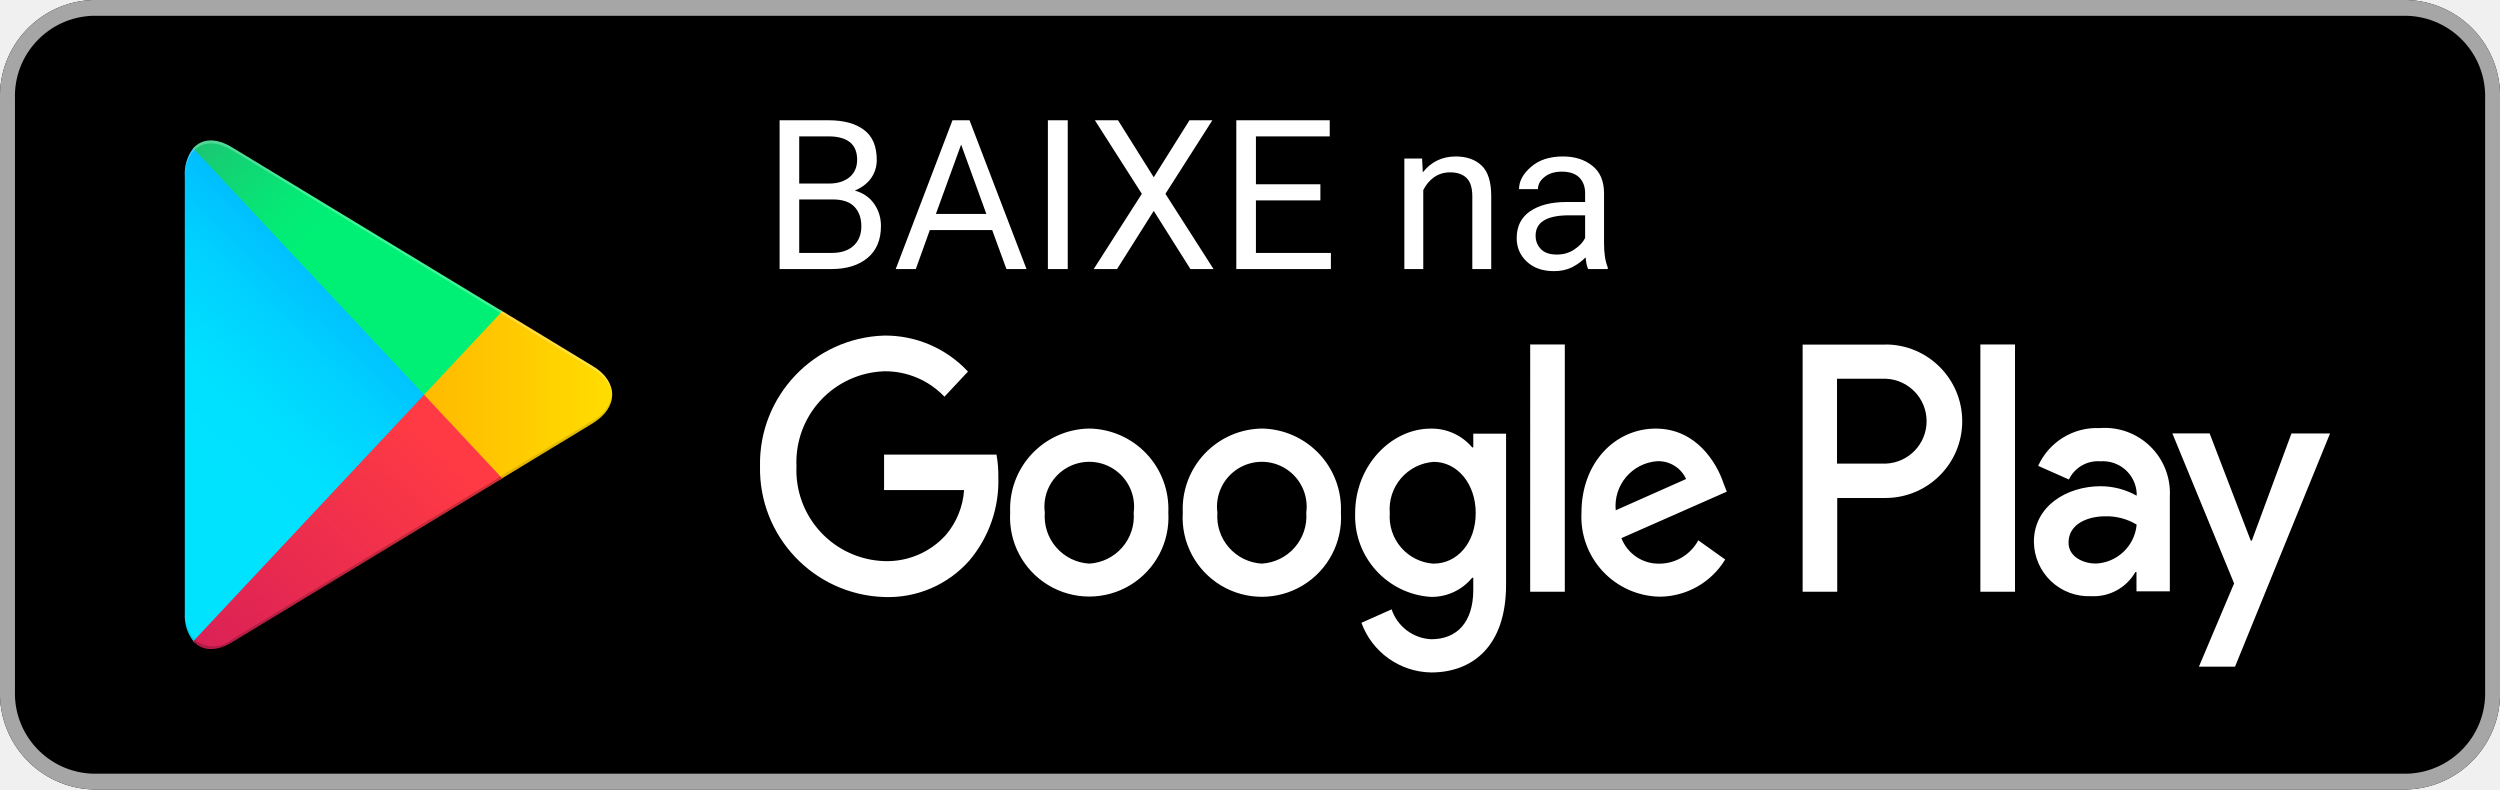
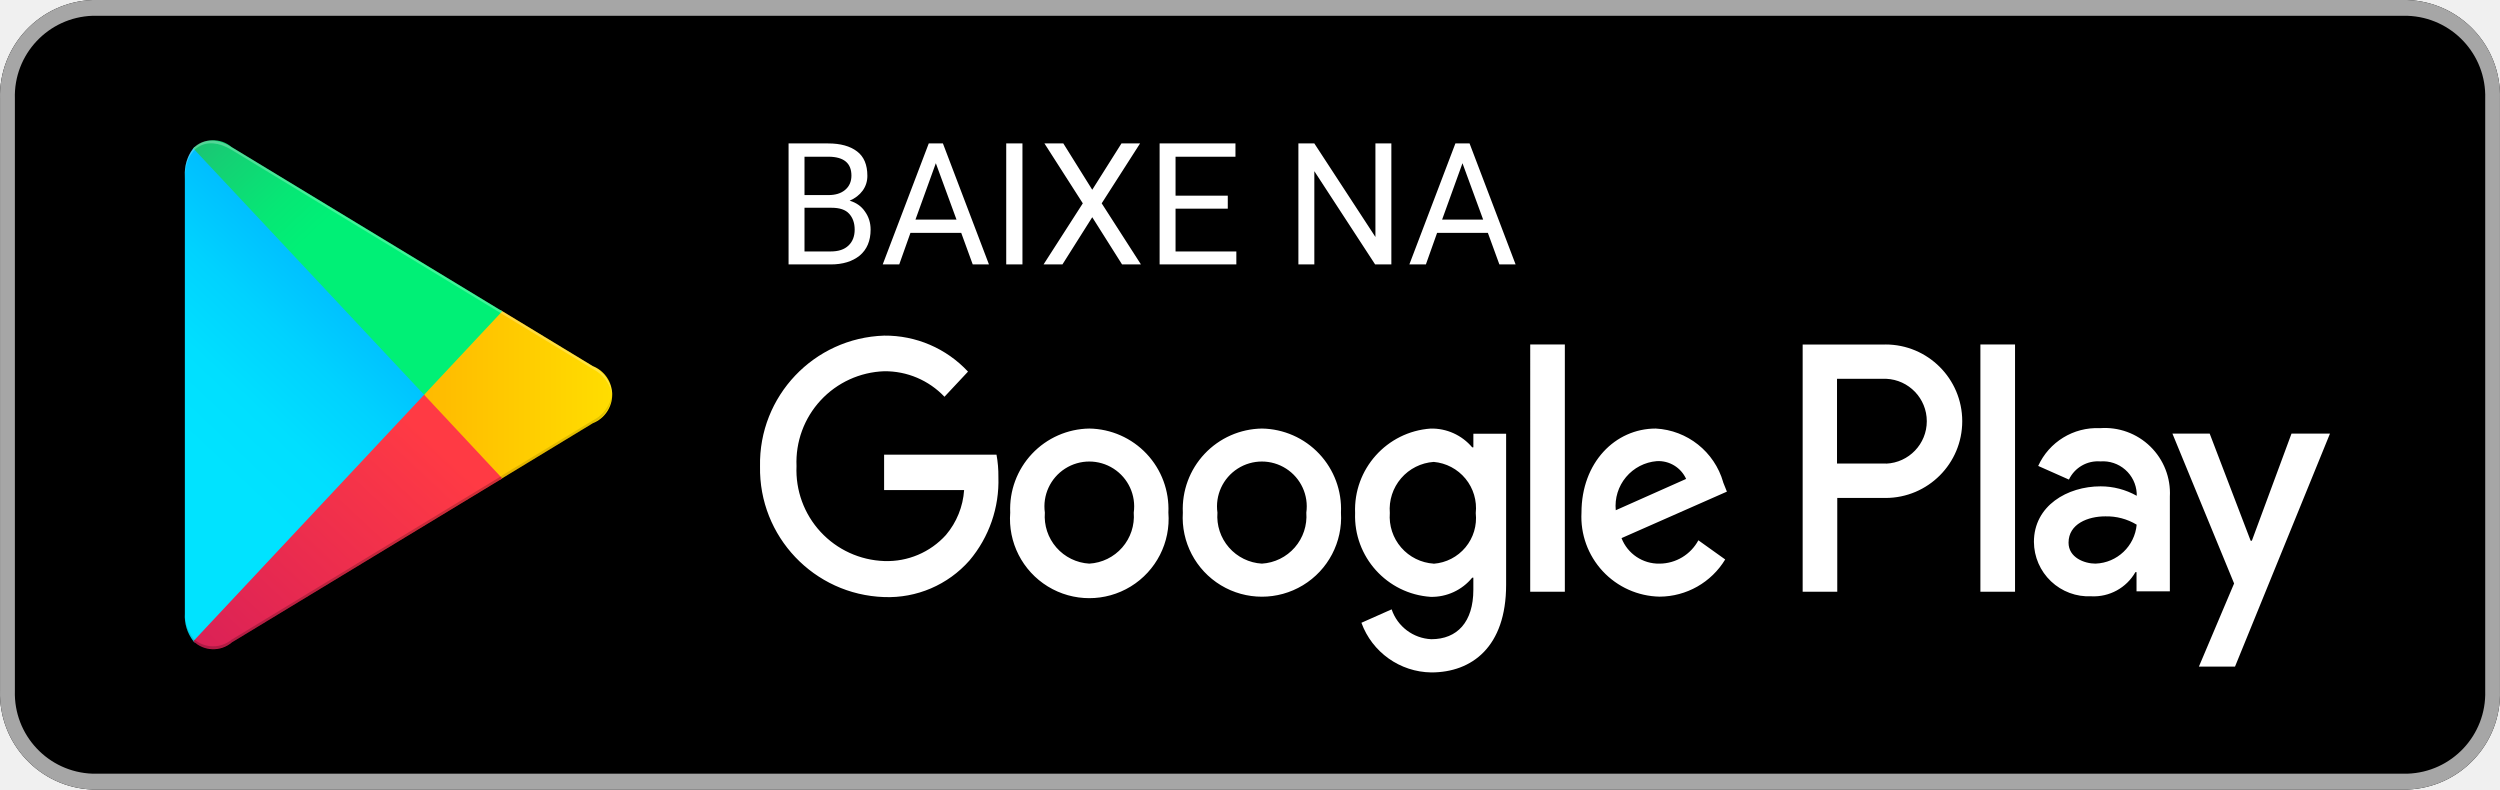
- <svg xmlns="http://www.w3.org/2000/svg" width="167.254" height="52.817" viewBox="0 0 167.254 52.817">
+ <svg xmlns="http://www.w3.org/2000/svg" width="132.36" height="41.801" viewBox="0 0 132.36 41.801">
  <defs>
    <linearGradient id="linear-gradient" x1="0.597" y1="0.049" x2="0.294" y2="0.719" gradientUnits="objectBoundingBox">
      <stop offset="0" stop-color="#00a0ff" />
      <stop offset="0.007" stop-color="#00a1ff" />
      <stop offset="0.26" stop-color="#00beff" />
      <stop offset="0.512" stop-color="#00d2ff" />
      <stop offset="0.76" stop-color="#00dfff" />
      <stop offset="1" stop-color="#00e3ff" />
    </linearGradient>
    <linearGradient id="linear-gradient-2" x1="1.076" y1="0.5" x2="-1.305" y2="0.5" gradientUnits="objectBoundingBox">
      <stop offset="0" stop-color="#ffe000" />
      <stop offset="0.409" stop-color="#ffbd00" />
      <stop offset="0.775" stop-color="orange" />
      <stop offset="1" stop-color="#ff9c00" />
    </linearGradient>
    <linearGradient id="linear-gradient-3" x1="0.863" y1="0.282" x2="-0.502" y2="1.482" gradientUnits="objectBoundingBox">
      <stop offset="0" stop-color="#ff3a44" />
      <stop offset="1" stop-color="#c31162" />
    </linearGradient>
    <linearGradient id="linear-gradient-4" x1="-0.188" y1="-0.205" x2="0.421" y2="0.33" gradientUnits="objectBoundingBox">
      <stop offset="0" stop-color="#32a071" />
      <stop offset="0.068" stop-color="#2da771" />
      <stop offset="0.476" stop-color="#15cf74" />
      <stop offset="0.801" stop-color="#06e775" />
      <stop offset="1" stop-color="#00f076" />
    </linearGradient>
  </defs>
-   <g id="Group_7447" data-name="Group 7447" transform="translate(-139 -7627.001)">
-     <g id="Google_play" data-name="Google play" transform="translate(0 -111.999)">
-       <path id="Path_179" data-name="Path 179" d="M161.059,52.815H6.2a6.426,6.426,0,0,1-6.2-6.6V6.6A6.426,6.426,0,0,1,6.2,0H161.057a6.426,6.426,0,0,1,6.2,6.6V46.214A6.427,6.427,0,0,1,161.059,52.815Z" transform="translate(139 7739.001)" />
-       <path id="Path_180" data-name="Path 180" d="M161.059,1.057a5.383,5.383,0,0,1,5.2,5.547V46.215a5.382,5.382,0,0,1-5.2,5.545H6.2a5.382,5.382,0,0,1-5.2-5.545V6.6A5.382,5.382,0,0,1,6.2,1.055H161.057m0-1.056H6.2A6.429,6.429,0,0,0,0,6.6V46.215a6.427,6.427,0,0,0,6.2,6.6H161.057a6.425,6.425,0,0,0,6.2-6.6V6.6A6.423,6.423,0,0,0,161.059,0Z" transform="translate(139 7739.001)" fill="#a6a6a6" />
-       <path id="Path_182" data-name="Path 182" d="M62.454,19.031a5.378,5.378,0,0,0-5.289,5.623,5.3,5.3,0,1,0,10.579,0A5.377,5.377,0,0,0,62.454,19.031Zm0,9.037a3.168,3.168,0,0,1-2.974-3.414,3,3,0,1,1,5.947,0A3.175,3.175,0,0,1,62.454,28.068ZM50.908,19.031a5.378,5.378,0,0,0-5.291,5.623,5.3,5.3,0,1,0,10.581,0A5.378,5.378,0,0,0,50.908,19.031Zm0,9.037a3.167,3.167,0,0,1-2.974-3.414,3,3,0,1,1,5.947,0,3.167,3.167,0,0,1-2.975,3.414Zm-13.727-7.3v2.38h5.352a5.177,5.177,0,0,1-1.215,3A5.3,5.3,0,0,1,37.193,27.9a6.084,6.084,0,0,1-5.873-6.35,6.084,6.084,0,0,1,5.873-6.35A5.475,5.475,0,0,1,41.22,16.9l1.574-1.681a7.559,7.559,0,0,0-5.613-2.408,8.582,8.582,0,0,0-8.3,8.747,8.589,8.589,0,0,0,8.3,8.745,7.238,7.238,0,0,0,5.711-2.447,8.229,8.229,0,0,0,1.933-5.585,7.744,7.744,0,0,0-.123-1.495H37.181v-.012Zm56.136,1.852c-.435-1.257-1.773-3.586-4.511-3.586-2.713,0-4.968,2.276-4.968,5.623a5.34,5.34,0,0,0,5.229,5.623,5.161,5.161,0,0,0,4.386-2.488l-1.8-1.283a2.966,2.966,0,0,1-2.59,1.562,2.67,2.67,0,0,1-2.553-1.708l7.049-3.109-.246-.634ZM86.13,24.5a3,3,0,0,1,2.75-3.282,2.032,2.032,0,0,1,1.958,1.19Zm-5.724,5.451h2.317V13.408H80.407Zm-3.791-9.658h-.088a3.538,3.538,0,0,0-2.775-1.257c-2.639,0-5.055,2.474-5.055,5.651a5.422,5.422,0,0,0,5.055,5.607,3.5,3.5,0,0,0,2.775-1.283H76.6v.808c0,2.157-1.079,3.308-2.813,3.308a2.944,2.944,0,0,1-2.651-2l-2.019.9a5.047,5.047,0,0,0,4.671,3.322c2.713,0,5.005-1.708,5.005-5.861V19.376H76.6v.912h.012Zm-2.664,7.78a3.147,3.147,0,0,1-2.937-3.387,3.168,3.168,0,0,1,2.937-3.426c1.572,0,2.812,1.454,2.812,3.426S75.537,28.068,73.952,28.068Zm30.217-14.66H98.634V29.947h2.315V23.676h3.234a5.134,5.134,0,0,0-.012-10.268Zm.049,7.965h-3.283V15.7h3.283a2.841,2.841,0,0,1,0,5.676ZM118.516,19a4.317,4.317,0,0,0-4.125,2.526l2.056.914a2.153,2.153,0,0,1,2.106-1.217,2.264,2.264,0,0,1,2.43,2.13v.171a4.929,4.929,0,0,0-2.417-.634c-2.218,0-4.46,1.3-4.46,3.717a3.671,3.671,0,0,0,3.84,3.639,3.212,3.212,0,0,0,2.949-1.614h.074V29.92H123.2V23.582A4.356,4.356,0,0,0,118.516,19Zm-.285,9.063c-.757,0-1.808-.41-1.808-1.4,0-1.269,1.313-1.761,2.452-1.761a3.879,3.879,0,0,1,2.106.556,2.863,2.863,0,0,1-2.75,2.606Zm13.107-8.706-2.651,7.171h-.074l-2.75-7.171H123.37L127.5,29.391l-2.354,5.57h2.416l6.356-15.6h-2.577ZM110.525,29.947h2.317V13.408h-2.317Z" transform="translate(160.965 7748.639)" fill="#fff" />
-       <path id="Path_183" data-name="Path 183" d="M1.259.446A2.786,2.786,0,0,0,.69,2.3V31.563a2.737,2.737,0,0,0,.569,1.852l.088.093L16.694,17.129v-.4L1.347.353Z" transform="translate(150.674 7748.478)" fill="url(#linear-gradient)" />
-       <path id="Path_184" data-name="Path 184" d="M14.9,17.879,9.78,12.414v-.4L14.9,6.553l.111.067L21.067,10.3c1.734,1.046,1.734,2.764,0,3.824L15.011,17.8l-.113.079Z" transform="translate(157.588 7753.193)" fill="url(#linear-gradient-2)" />
-       <path id="Path_185" data-name="Path 185" d="M21.679,15.365,16.45,9.77,1.013,26.254c.57.648,1.512.729,2.577.079L21.679,15.365" transform="translate(150.921 7755.64)" fill="url(#linear-gradient-3)" />
-       <path id="Path_186" data-name="Path 186" d="M21.684,11.536,3.583.555C2.518-.095,1.576-.014,1.006.634L16.455,17.12Z" transform="translate(150.916 7748.289)" fill="url(#linear-gradient-4)" />
-       <path id="Path_187" data-name="Path 187" d="M21.568.1,3.578,11.014a1.954,1.954,0,0,1-2.477.012l-.088.093.088.092A1.956,1.956,0,0,0,3.578,11.2L21.679.216,21.568.1Z" transform="translate(150.921 7770.777)" opacity="0.2" />
-       <path id="Path_188" data-name="Path 188" d="M1.259,7.052A2.78,2.78,0,0,1,.69,5.2v.2a2.737,2.737,0,0,0,.569,1.852l.088-.092-.088-.106Z" transform="translate(150.674 7774.657)" opacity="0.12" />
-       <path id="Path_189" data-name="Path 189" d="M18.862,11.488l-6.181,3.745.111.12,6.058-3.68a2.323,2.323,0,0,0,1.3-1.9,2.391,2.391,0,0,1-1.29,1.718Z" transform="translate(159.794 7755.64)" opacity="0.12" />
-       <path id="Path_190" data-name="Path 190" d="M3.829.737,27.988,15.4a2.454,2.454,0,0,1,1.3,1.72,2.312,2.312,0,0,0-1.3-1.907L3.829.552C2.095-.494.683.379.683,2.5v.2c0-2.13,1.424-3,3.146-1.958Z" transform="translate(150.67 7748.292)" fill="#fff" opacity="0.25" />
+   <g id="Group_7458" data-name="Group 7458" transform="translate(-288 -7851)">
+     <g id="Group_3139" data-name="Group 3139" transform="translate(187.002 -2089)">
+       <g id="Group_3138" data-name="Group 3138">
+         <g id="Group_3137" data-name="Group 3137">
+           <path id="Path_179" data-name="Path 179" d="M127.457,41.8H4.9A5.085,5.085,0,0,1,0,36.573V5.225A5.085,5.085,0,0,1,4.9,0H127.456a5.085,5.085,0,0,1,4.9,5.225V36.573a5.086,5.086,0,0,1-4.9,5.227Z" transform="translate(101 9940.001)" />
+           <path id="Path_180" data-name="Path 180" d="M127.457.836a4.26,4.26,0,0,1,4.118,4.39V36.573a4.259,4.259,0,0,1-4.118,4.388H4.9A4.259,4.259,0,0,1,.786,36.573V5.226A4.259,4.259,0,0,1,4.9.835H127.456m0-.836H4.9A5.088,5.088,0,0,0,0,5.226V36.573A5.086,5.086,0,0,0,4.9,41.8H127.456a5.085,5.085,0,0,0,4.9-5.224V5.226A5.083,5.083,0,0,0,127.457,0Z" transform="translate(101 9940.001)" fill="#a6a6a6" />
+           <path id="Path_182" data-name="Path 182" d="M55.45,17.734a4.256,4.256,0,0,0-4.185,4.45,4.194,4.194,0,1,0,8.372,0,4.255,4.255,0,0,0-4.187-4.45Zm0,7.152a2.507,2.507,0,0,1-2.353-2.7,2.376,2.376,0,1,1,4.706,0,2.512,2.512,0,0,1-2.353,2.7Zm-9.137-7.152a4.256,4.256,0,0,0-4.187,4.45,4.2,4.2,0,1,0,8.374,0,4.256,4.256,0,0,0-4.187-4.45Zm0,7.152a2.506,2.506,0,0,1-2.353-2.7,2.376,2.376,0,1,1,4.706,0,2.506,2.506,0,0,1-2.355,2.7Zm-10.864-5.78V20.99h4.236a4.1,4.1,0,0,1-.961,2.377,4.192,4.192,0,0,1-3.264,1.382,4.815,4.815,0,0,1-4.648-5.026A4.815,4.815,0,0,1,35.459,14.7a4.333,4.333,0,0,1,3.186,1.351l1.246-1.331a5.982,5.982,0,0,0-4.442-1.906,6.791,6.791,0,0,0-6.569,6.922,6.8,6.8,0,0,0,6.569,6.92,5.728,5.728,0,0,0,4.52-1.937A6.512,6.512,0,0,0,41.5,20.3a6.128,6.128,0,0,0-.1-1.183H35.449v-.01Zm44.424,1.466a3.93,3.93,0,0,0-3.57-2.838c-2.147,0-3.932,1.8-3.932,4.45a4.226,4.226,0,0,0,4.138,4.45,4.084,4.084,0,0,0,3.471-1.969L78.56,23.65a2.347,2.347,0,0,1-2.049,1.236,2.113,2.113,0,0,1-2.02-1.351l5.579-2.461-.2-.5Zm-5.687,1.487a2.378,2.378,0,0,1,2.176-2.6,1.608,1.608,0,0,1,1.549.942Zm-4.53,4.314H71.49V13.284H69.657Zm-3-7.643h-.07a2.8,2.8,0,0,0-2.2-.995,4.308,4.308,0,0,0-4,4.472,4.291,4.291,0,0,0,4,4.438,2.767,2.767,0,0,0,2.2-1.016h.06v.64c0,1.707-.854,2.618-2.226,2.618a2.329,2.329,0,0,1-2.1-1.581l-1.6.711a3.994,3.994,0,0,0,3.7,2.629c2.147,0,3.961-1.351,3.961-4.638v-8H66.647v.722h.01Zm-2.108,6.157a2.491,2.491,0,0,1-2.324-2.681A2.507,2.507,0,0,1,64.548,19.5a2.455,2.455,0,0,1,2.225,2.711,2.42,2.42,0,0,1-2.224,2.68Zm23.913-11.6h-4.38V26.372h1.832V21.409h2.559a4.063,4.063,0,1,0-.01-8.126Zm.039,6.3H85.9V15.1h2.6a2.248,2.248,0,0,1,0,4.492Zm11.315-1.874a3.417,3.417,0,0,0-3.264,2l1.627.723a1.7,1.7,0,0,1,1.666-.963,1.792,1.792,0,0,1,1.923,1.686v.135a3.9,3.9,0,0,0-1.913-.5c-1.756,0-3.529,1.025-3.529,2.941a2.9,2.9,0,0,0,3.039,2.88,2.542,2.542,0,0,0,2.334-1.278h.059v1.016h1.765V21.336a3.448,3.448,0,0,0-3.706-3.622Zm-.226,7.173c-.6,0-1.431-.325-1.431-1.11,0-1,1.039-1.393,1.941-1.393a3.07,3.07,0,0,1,1.666.44,2.266,2.266,0,0,1-2.176,2.062ZM109.963,18l-2.1,5.675H107.8L105.63,18h-1.973l3.266,7.936-1.863,4.4h1.912L112,18h-2.04ZM93.491,26.372h1.834V13.284H93.491Z" transform="translate(112.357 9944.955)" fill="#fff" />
+           <path id="Path_183" data-name="Path 183" d="M1.14.427A2.2,2.2,0,0,0,.69,1.893V25.051a2.166,2.166,0,0,0,.45,1.466l.07.074L13.355,13.629v-.313L1.21.353Z" transform="translate(110.095 9947.427)" fill="url(#linear-gradient)" />
+           <path id="Path_184" data-name="Path 184" d="M13.832,15.516,9.78,11.191v-.313l4.05-4.325.088.053,4.794,2.911a1.627,1.627,0,0,1,0,3.026l-4.793,2.911-.089.063Z" transform="translate(113.67 9949.865)" fill="url(#linear-gradient-2)" />
+           <path id="Path_185" data-name="Path 185" d="M17.367,14.2,13.229,9.77,1.013,22.815a1.514,1.514,0,0,0,2.04.063L17.367,14.2" transform="translate(110.223 9951.13)" fill="url(#linear-gradient-3)" />
+           <path id="Path_186" data-name="Path 186" d="M17.37,9.151,3.046.461a1.514,1.514,0,0,0-2.04.063L13.232,13.571Z" transform="translate(110.22 9947.329)" fill="url(#linear-gradient-4)" />
+           <path id="Path_187" data-name="Path 187" d="M17.279.1,3.043,8.736a1.547,1.547,0,0,1-1.96.01l-.07.074.07.072a1.548,1.548,0,0,0,1.96-.01L17.367.191Z" transform="translate(110.223 9965.127)" opacity="0.2" />
+           <path id="Path_188" data-name="Path 188" d="M1.14,6.666A2.2,2.2,0,0,1,.69,5.2v.157a2.166,2.166,0,0,0,.45,1.466l.07-.072-.07-.084Z" transform="translate(110.095 9967.133)" opacity="0.12" />
+           <path id="Path_189" data-name="Path 189" d="M17.573,11.13l-4.892,2.963.088.1,4.794-2.912A1.839,1.839,0,0,0,18.594,9.77,1.892,1.892,0,0,1,17.573,11.13Z" transform="translate(114.811 9951.13)" opacity="0.12" />
+           <path id="Path_190" data-name="Path 190" d="M3.173.606l19.118,11.6a1.942,1.942,0,0,1,1.031,1.361,1.83,1.83,0,0,0-1.031-1.509L3.173.46C1.8-.368.683.323.683,2v.157C.683.47,1.81-.222,3.173.606Z" transform="translate(110.093 9947.331)" fill="#fff" opacity="0.25" />
+         </g>
+       </g>
    </g>
-     <text id="Baixe_na" data-name="Baixe na" transform="translate(190 7645)" fill="#fff" font-size="14" font-family="Roboto-Regular, Roboto">
-       <tspan x="0" y="0">BAIXE na</tspan>
+     <text id="Baixe_na" data-name="Baixe na" transform="translate(329 7865)" fill="#fff" font-size="9" font-family="Roboto-Regular, Roboto">
+       <tspan x="0" y="0">BAIXE NA</tspan>
    </text>
  </g>
</svg>
